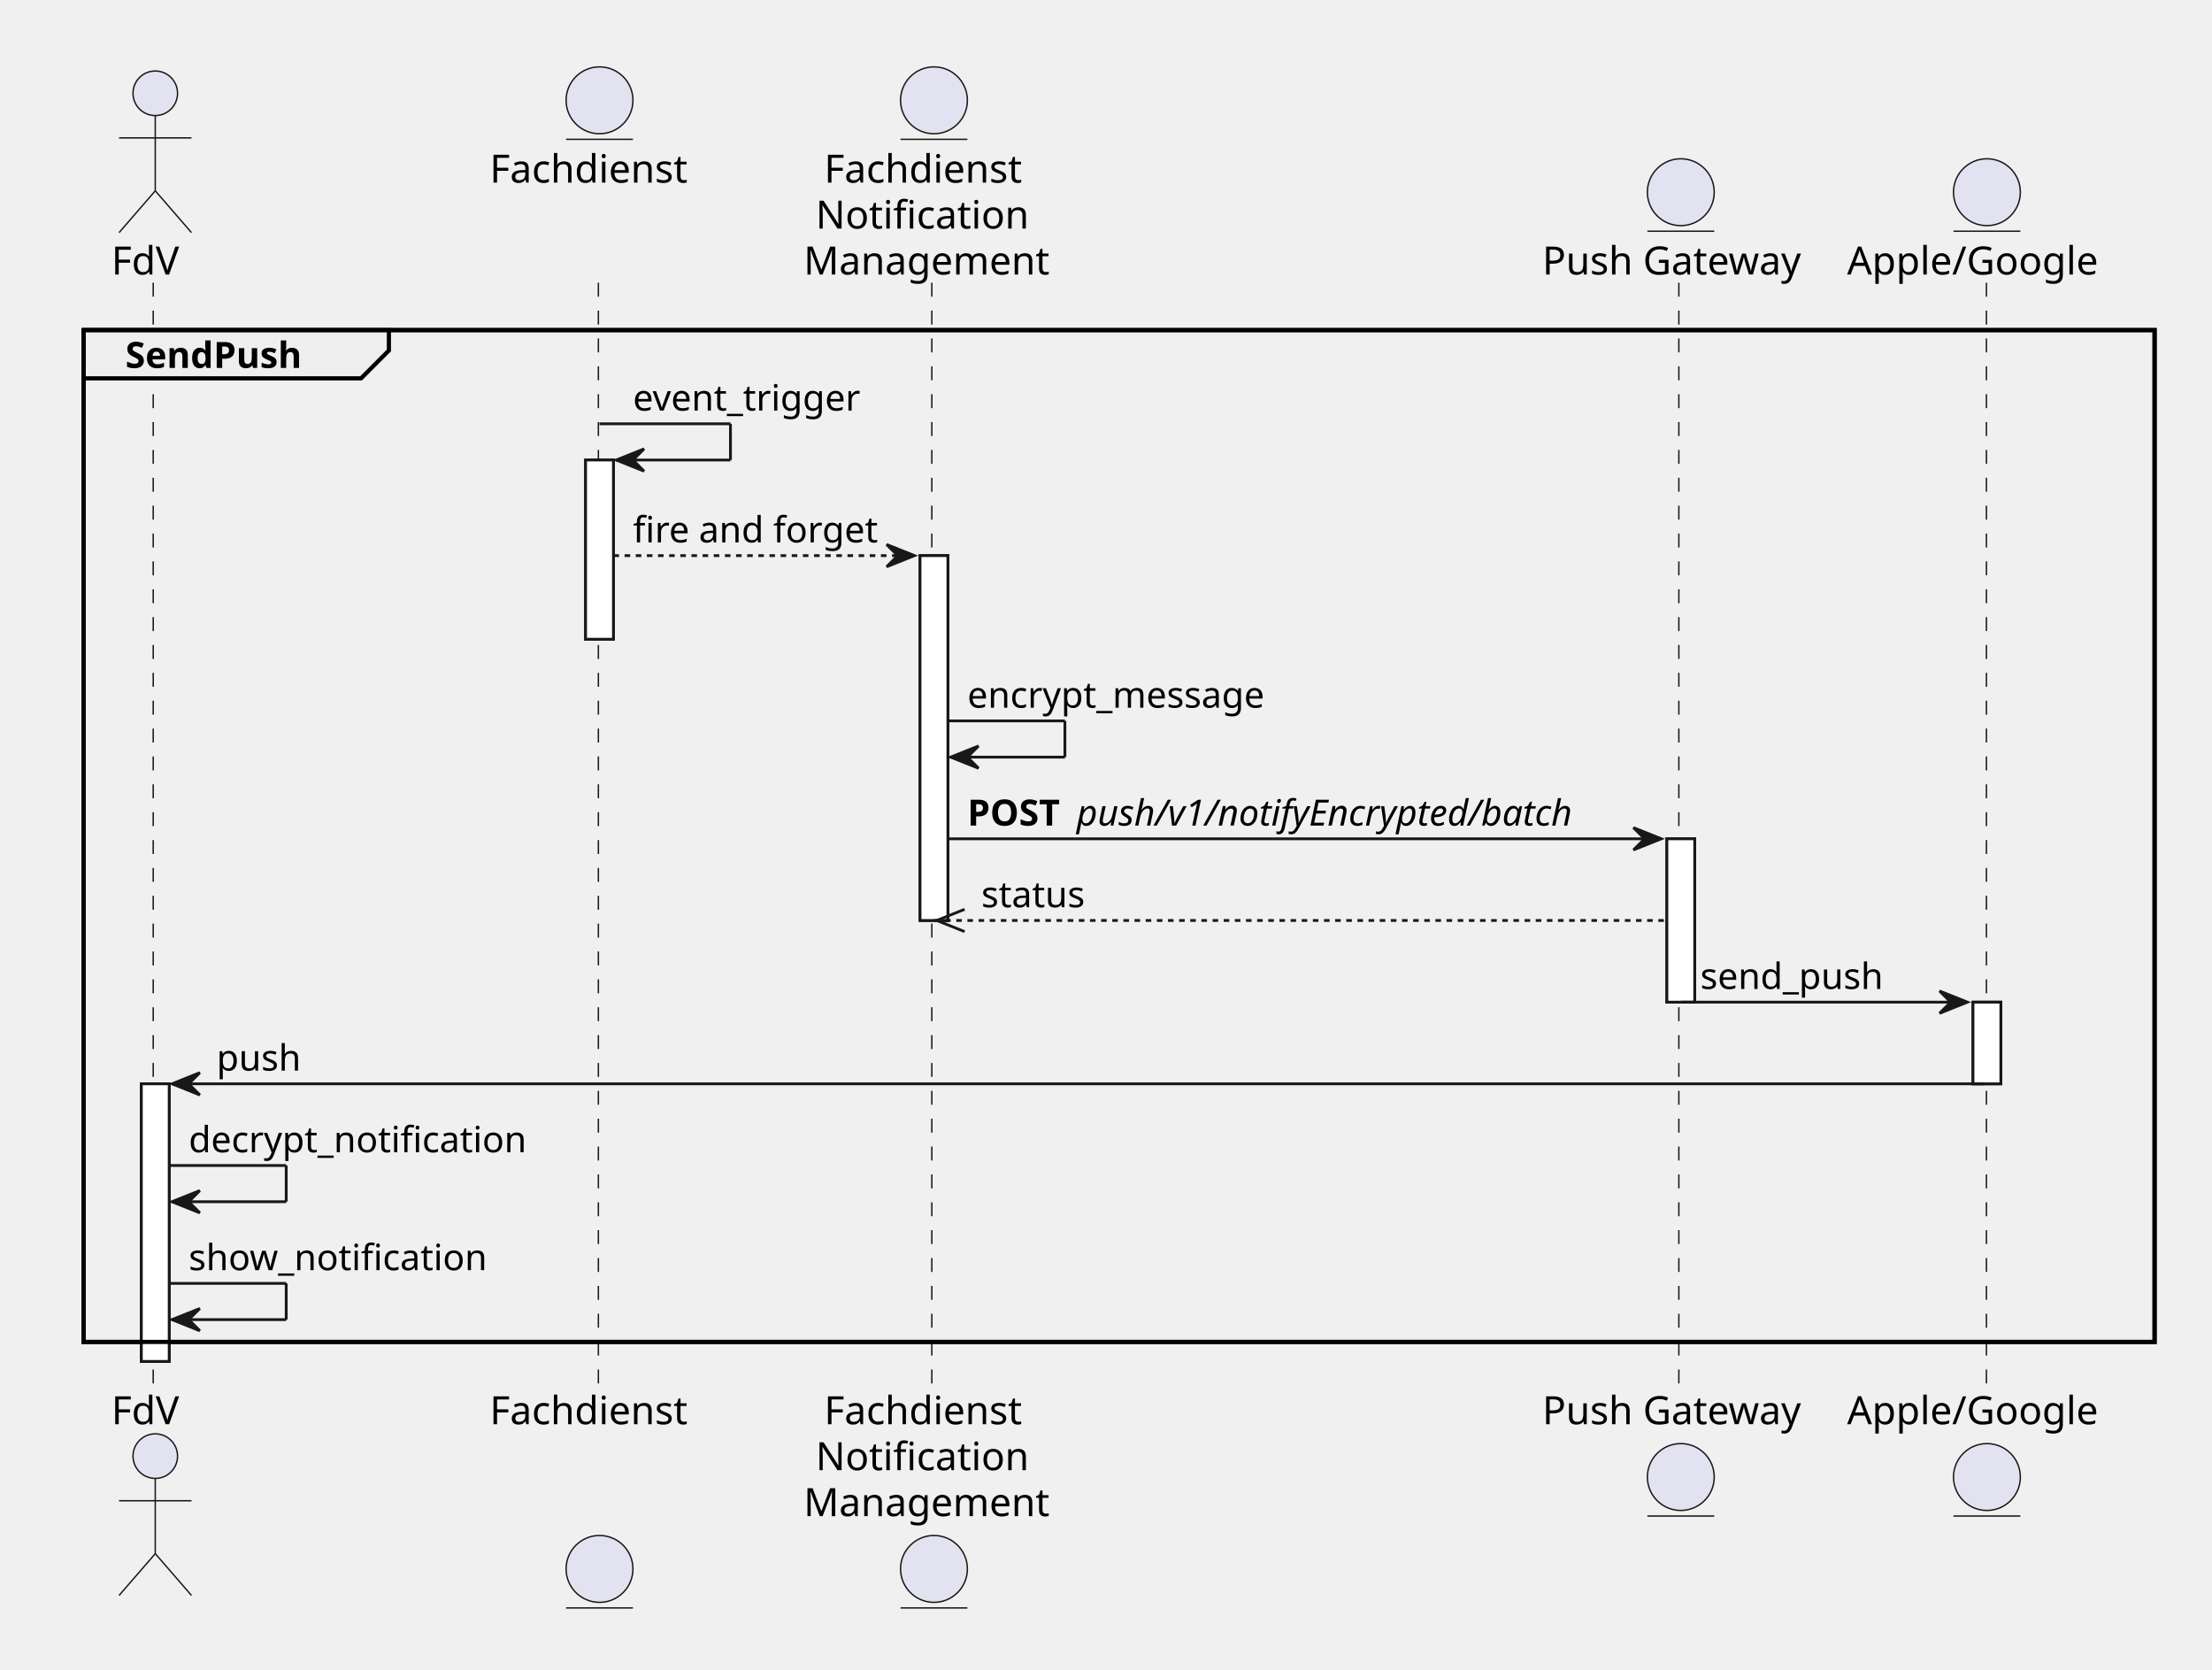
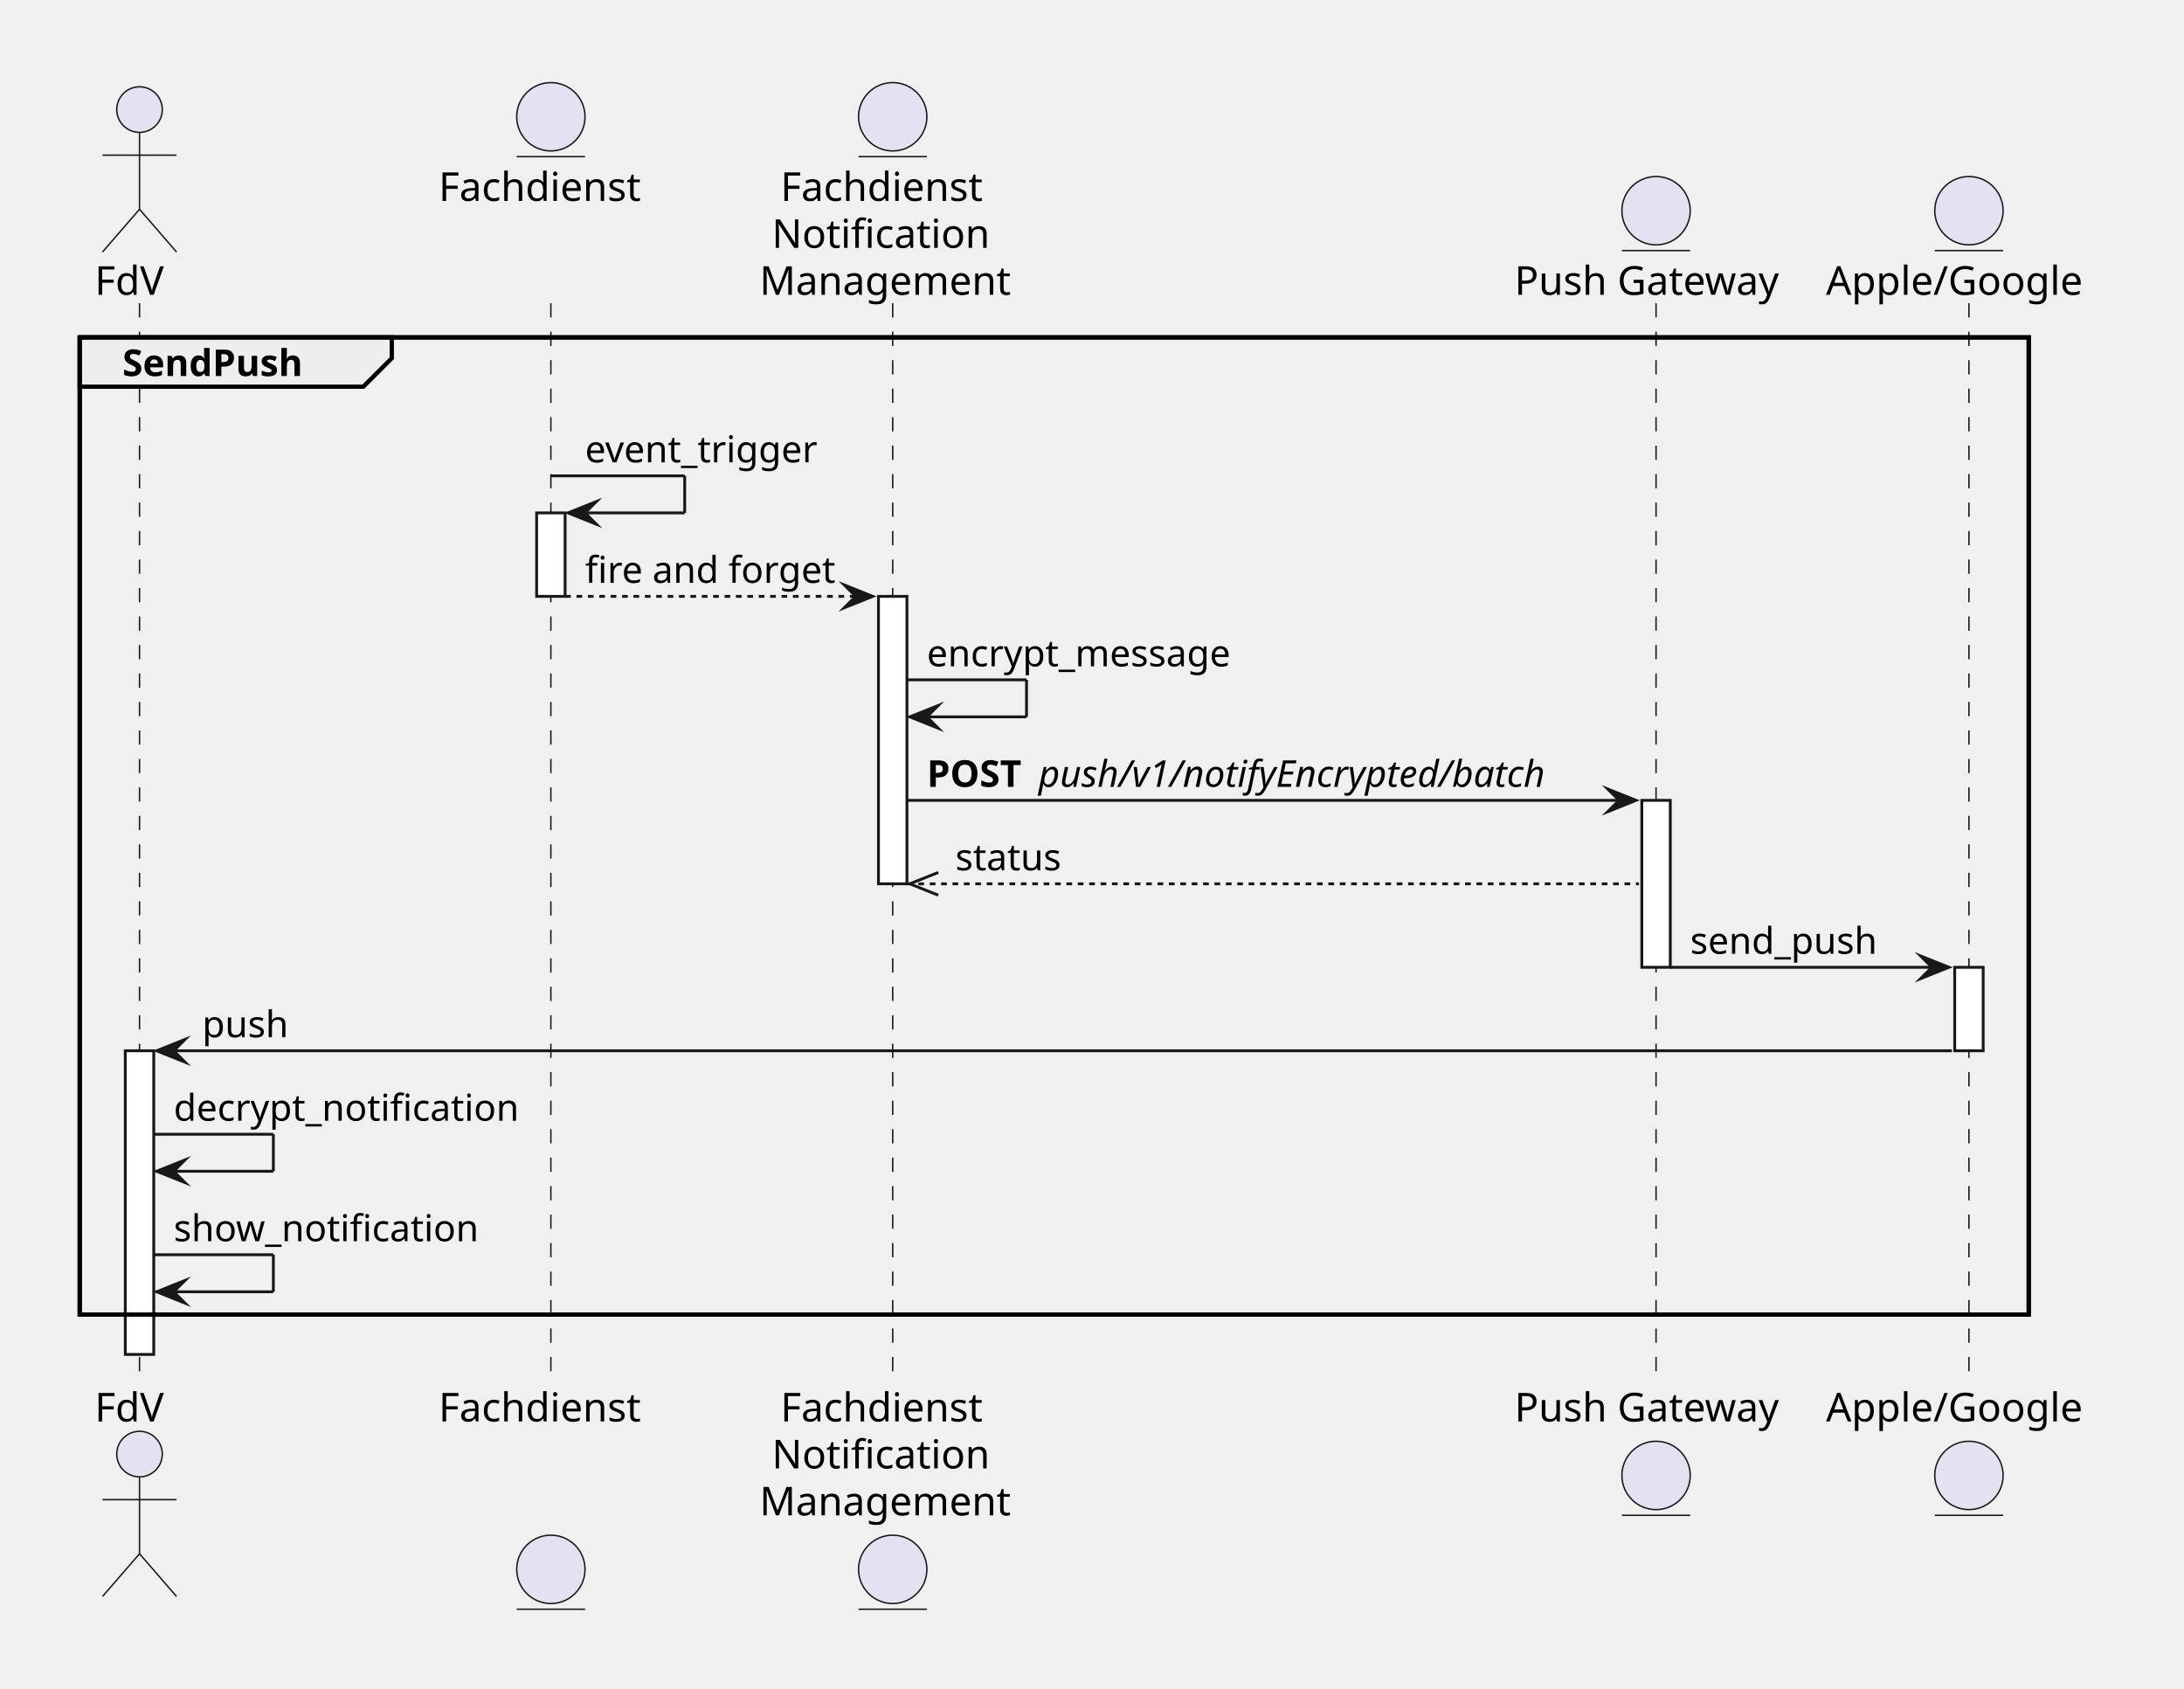
- <svg xmlns="http://www.w3.org/2000/svg" contentStyleType="text/css" data-diagram-type="SEQUENCE" height="599px" preserveAspectRatio="none" style="width:794px;height:599px;background:#FFFFFF;" version="1.1" viewBox="0 0 794 599" width="794px" zoomAndPan="magnify">
+ <svg xmlns="http://www.w3.org/2000/svg" version="1.1" data-diagram-type="SEQUENCE" style="width:767px;height:593px;background:#FFFFFF;" width="767px" height="593px" viewBox="0 0 767 593" zoomAndPan="magnify" preserveAspectRatio="none" contentStyleType="text/css">
  <defs />
-   <g>
+   <g font-family="sans-serif" lengthAdjust="spacing">
+     <rect x="28" y="118.465" width="684.472" height="343.105" fill="none" style="stroke:#000;stroke-width:1.5;" />
    <g>
-       <rect fill="#FFFFFF" height="99.621" style="stroke:#181818;stroke-width:1;" width="10" x="50.735" y="388.949" />
+       <rect x="45.5" y="106.465" width="8" height="379.105" fill="#000" fill-opacity="0" />
+       <line x1="49" y1="106.465" x2="49" y2="485.57" style="stroke:#181818;stroke-width:0.5;stroke-dasharray:5,5;" />
    </g>
    <g>
-       <rect fill="#FFFFFF" height="64.311" style="stroke:#181818;stroke-width:1;" width="10" x="210.197" y="165.086" />
+       <rect x="44" y="368.949" width="10" height="106.621" fill="#FFF" style="stroke:#181818;stroke-width:1;" />
    </g>
    <g>
-       <rect fill="#FFFFFF" height="130.932" style="stroke:#181818;stroke-width:1;" width="10" x="330.248" y="199.397" />
+       <rect x="189.961" y="106.465" width="8" height="379.105" fill="#000" fill-opacity="0" />
+       <line x1="193.461" y1="106.465" x2="193.461" y2="485.57" style="stroke:#181818;stroke-width:0.5;stroke-dasharray:5,5;" />
    </g>
    <g>
-       <rect fill="#FFFFFF" height="58.621" style="stroke:#181818;stroke-width:1;" width="10" x="598.326" y="301.018" />
+       <rect x="188.461" y="180.086" width="10" height="29.311" fill="#FFF" style="stroke:#181818;stroke-width:1;" />
    </g>
    <g>
-       <rect fill="#FFFFFF" height="29.311" style="stroke:#181818;stroke-width:1;" width="10" x="708.207" y="359.639" />
-     </g>
-     <rect fill="none" height="363.106" style="stroke:#000000;stroke-width:1.5;" width="743.389" x="30" y="118.465" />
-     <g class="participant-lifeline" data-entity-uid="part1" data-qualified-name="App" id="part1-lifeline">
-       <g>
-         <rect fill="#000000" fill-opacity="0" height="397.106" width="8" x="51.735" y="101.465" />
-         <line style="stroke:#181818;stroke-width:0.5;stroke-dasharray:5,5;" x1="55" x2="55" y1="101.465" y2="498.57" />
-       </g>
-     </g>
-     <g class="participant-lifeline" data-entity-uid="part2" data-qualified-name="Fachdienst" id="part2-lifeline">
-       <g>
-         <rect fill="#000000" fill-opacity="0" height="397.106" width="8" x="211.197" y="101.465" />
-         <line style="stroke:#181818;stroke-width:0.5;stroke-dasharray:5,5;" x1="214.789" x2="214.789" y1="101.465" y2="498.57" />
-       </g>
-     </g>
-     <g class="participant-lifeline" data-entity-uid="part3" data-qualified-name="NotificationManagement" id="part3-lifeline">
-       <g>
-         <rect fill="#000000" fill-opacity="0" height="397.106" width="8" x="331.248" y="101.465" />
-         <line style="stroke:#181818;stroke-width:0.5;stroke-dasharray:5,5;" x1="334.481" x2="334.481" y1="101.465" y2="498.57" />
-       </g>
-     </g>
-     <g class="participant-lifeline" data-entity-uid="part4" data-qualified-name="NotificationService" id="part4-lifeline">
-       <g>
-         <rect fill="#000000" fill-opacity="0" height="397.106" width="8" x="599.326" y="101.465" />
-         <line style="stroke:#181818;stroke-width:0.5;stroke-dasharray:5,5;" x1="602.626" x2="602.626" y1="101.465" y2="498.57" />
-       </g>
-     </g>
-     <g class="participant-lifeline" data-entity-uid="part5" data-qualified-name="NotificationProvider" id="part5-lifeline">
-       <g>
-         <rect fill="#000000" fill-opacity="0" height="397.106" width="8" x="709.207" y="101.465" />
-         <line style="stroke:#181818;stroke-width:0.5;stroke-dasharray:5,5;" x1="713.025" x2="713.025" y1="101.465" y2="498.57" />
-       </g>
-     </g>
-     <g class="participant participant-head" data-entity-uid="part1" data-qualified-name="App" id="part1-head">
-       <text fill="#000000" font-family="sans-serif" font-size="14" lengthAdjust="spacing" textLength="25.471" x="40" y="98.512">FdV</text>
-       <ellipse cx="55.735" cy="33.477" fill="#E2E2F0" rx="8" ry="8" style="stroke:#181818;stroke-width:0.5;" />
-       <path d="M55.735,41.477 L55.735,68.477 M42.735,49.477 L68.735,49.477 M55.735,68.477 L42.735,83.477 M55.735,68.477 L68.735,83.477" fill="none" style="stroke:#181818;stroke-width:0.5;" />
-     </g>
-     <g class="participant participant-tail" data-entity-uid="part1" data-qualified-name="App" id="part1-tail">
-       <text fill="#000000" font-family="sans-serif" font-size="14" lengthAdjust="spacing" textLength="25.471" x="40" y="511.106">FdV</text>
-       <ellipse cx="55.735" cy="522.559" fill="#E2E2F0" rx="8" ry="8" style="stroke:#181818;stroke-width:0.5;" />
-       <path d="M55.735,530.559 L55.735,557.559 M42.735,538.559 L68.735,538.559 M55.735,557.559 L42.735,572.559 M55.735,557.559 L68.735,572.559" fill="none" style="stroke:#181818;stroke-width:0.5;" />
-     </g>
-     <g class="participant participant-head" data-entity-uid="part2" data-qualified-name="Fachdienst" id="part2-head">
-       <text fill="#000000" font-family="sans-serif" font-size="14" lengthAdjust="spacing" textLength="72.816" x="175.789" y="65.535">Fachdienst</text>
-       <text fill="#000000" font-family="sans-serif" font-size="14" lengthAdjust="spacing" textLength="4.43" x="209.982" y="82.023"> </text>
-       <text fill="#000000" font-family="sans-serif" font-size="14" lengthAdjust="spacing" textLength="4.43" x="209.982" y="98.512"> </text>
-       <ellipse cx="215.197" cy="36" fill="#E2E2F0" rx="12" ry="12" style="stroke:#181818;stroke-width:0.5;" />
-       <line style="stroke:#181818;stroke-width:0.5;" x1="203.197" x2="227.197" y1="50" y2="50" />
-     </g>
-     <g class="participant participant-tail" data-entity-uid="part2" data-qualified-name="Fachdienst" id="part2-tail">
-       <text fill="#000000" font-family="sans-serif" font-size="14" lengthAdjust="spacing" textLength="72.816" x="175.789" y="511.106">Fachdienst</text>
-       <text fill="#000000" font-family="sans-serif" font-size="14" lengthAdjust="spacing" textLength="4.43" x="209.982" y="527.594"> </text>
-       <text fill="#000000" font-family="sans-serif" font-size="14" lengthAdjust="spacing" textLength="4.43" x="209.982" y="544.082"> </text>
-       <ellipse cx="215.197" cy="563.035" fill="#E2E2F0" rx="12" ry="12" style="stroke:#181818;stroke-width:0.5;" />
-       <line style="stroke:#181818;stroke-width:0.5;" x1="203.197" x2="227.197" y1="577.035" y2="577.035" />
-     </g>
-     <g class="participant participant-head" data-entity-uid="part3" data-qualified-name="NotificationManagement" id="part3-head">
-       <text fill="#000000" font-family="sans-serif" font-size="14" lengthAdjust="spacing" textLength="72.816" x="295.839" y="65.535">Fachdienst</text>
-       <text fill="#000000" font-family="sans-serif" font-size="14" lengthAdjust="spacing" textLength="78.894" x="292.801" y="82.023">Notification</text>
-       <text fill="#000000" font-family="sans-serif" font-size="14" lengthAdjust="spacing" textLength="87.534" x="288.481" y="98.512">Management</text>
-       <ellipse cx="335.248" cy="36" fill="#E2E2F0" rx="12" ry="12" style="stroke:#181818;stroke-width:0.5;" />
-       <line style="stroke:#181818;stroke-width:0.5;" x1="323.248" x2="347.248" y1="50" y2="50" />
-     </g>
-     <g class="participant participant-tail" data-entity-uid="part3" data-qualified-name="NotificationManagement" id="part3-tail">
-       <text fill="#000000" font-family="sans-serif" font-size="14" lengthAdjust="spacing" textLength="72.816" x="295.839" y="511.106">Fachdienst</text>
-       <text fill="#000000" font-family="sans-serif" font-size="14" lengthAdjust="spacing" textLength="78.894" x="292.801" y="527.594">Notification</text>
-       <text fill="#000000" font-family="sans-serif" font-size="14" lengthAdjust="spacing" textLength="87.534" x="288.481" y="544.082">Management</text>
-       <ellipse cx="335.248" cy="563.035" fill="#E2E2F0" rx="12" ry="12" style="stroke:#181818;stroke-width:0.5;" />
-       <line style="stroke:#181818;stroke-width:0.5;" x1="323.248" x2="347.248" y1="577.035" y2="577.035" />
-     </g>
-     <g class="participant participant-head" data-entity-uid="part4" data-qualified-name="NotificationService" id="part4-head">
-       <text fill="#000000" font-family="sans-serif" font-size="14" lengthAdjust="spacing" textLength="93.399" x="553.626" y="98.512">Push Gateway</text>
-       <ellipse cx="603.326" cy="68.977" fill="#E2E2F0" rx="12" ry="12" style="stroke:#181818;stroke-width:0.5;" />
-       <line style="stroke:#181818;stroke-width:0.5;" x1="591.326" x2="615.326" y1="82.977" y2="82.977" />
-     </g>
-     <g class="participant participant-tail" data-entity-uid="part4" data-qualified-name="NotificationService" id="part4-tail">
-       <text fill="#000000" font-family="sans-serif" font-size="14" lengthAdjust="spacing" textLength="93.399" x="553.626" y="511.106">Push Gateway</text>
-       <ellipse cx="603.326" cy="530.059" fill="#E2E2F0" rx="12" ry="12" style="stroke:#181818;stroke-width:0.5;" />
-       <line style="stroke:#181818;stroke-width:0.5;" x1="591.326" x2="615.326" y1="544.059" y2="544.059" />
-     </g>
-     <g class="participant participant-head" data-entity-uid="part5" data-qualified-name="NotificationProvider" id="part5-head">
-       <text fill="#000000" font-family="sans-serif" font-size="14" lengthAdjust="spacing" textLength="94.363" x="663.025" y="98.512">Apple/Google</text>
-       <ellipse cx="713.207" cy="68.977" fill="#E2E2F0" rx="12" ry="12" style="stroke:#181818;stroke-width:0.5;" />
-       <line style="stroke:#181818;stroke-width:0.5;" x1="701.207" x2="725.207" y1="82.977" y2="82.977" />
-     </g>
-     <g class="participant participant-tail" data-entity-uid="part5" data-qualified-name="NotificationProvider" id="part5-tail">
-       <text fill="#000000" font-family="sans-serif" font-size="14" lengthAdjust="spacing" textLength="94.363" x="663.025" y="511.106">Apple/Google</text>
-       <ellipse cx="713.207" cy="530.059" fill="#E2E2F0" rx="12" ry="12" style="stroke:#181818;stroke-width:0.5;" />
-       <line style="stroke:#181818;stroke-width:0.5;" x1="701.207" x2="725.207" y1="544.059" y2="544.059" />
+       <rect x="310.012" y="106.465" width="8" height="379.105" fill="#000" fill-opacity="0" />
+       <line x1="313.512" y1="106.465" x2="313.512" y2="485.57" style="stroke:#181818;stroke-width:0.5;stroke-dasharray:5,5;" />
    </g>
    <g>
-       <rect fill="#FFFFFF" height="99.621" style="stroke:#181818;stroke-width:1;" width="10" x="50.735" y="388.949" />
+       <rect x="308.512" y="209.396" width="10" height="100.932" fill="#FFF" style="stroke:#181818;stroke-width:1;" />
    </g>
    <g>
-       <rect fill="#FFFFFF" height="64.311" style="stroke:#181818;stroke-width:1;" width="10" x="210.197" y="165.086" />
+       <rect x="578.09" y="106.465" width="8" height="379.105" fill="#000" fill-opacity="0" />
+       <line x1="581.59" y1="106.465" x2="581.59" y2="485.57" style="stroke:#181818;stroke-width:0.5;stroke-dasharray:5,5;" />
    </g>
    <g>
-       <rect fill="#FFFFFF" height="130.932" style="stroke:#181818;stroke-width:1;" width="10" x="330.248" y="199.397" />
+       <rect x="576.59" y="281.018" width="10" height="58.621" fill="#FFF" style="stroke:#181818;stroke-width:1;" />
    </g>
    <g>
-       <rect fill="#FFFFFF" height="58.621" style="stroke:#181818;stroke-width:1;" width="10" x="598.326" y="301.018" />
+       <rect x="687.972" y="106.465" width="8" height="379.105" fill="#000" fill-opacity="0" />
+       <line x1="691.472" y1="106.465" x2="691.472" y2="485.57" style="stroke:#181818;stroke-width:0.5;stroke-dasharray:5,5;" />
    </g>
    <g>
-       <rect fill="#FFFFFF" height="29.311" style="stroke:#181818;stroke-width:1;" width="10" x="708.207" y="359.639" />
+       <rect x="686.472" y="339.639" width="10" height="29.311" fill="#FFF" style="stroke:#181818;stroke-width:1;" />
    </g>
-     <path d="M30,118.465 L139.594,118.465 L139.594,125.775 L129.594,135.775 L30,135.775 L30,118.465" fill="#EEEEEE" style="stroke:#000000;stroke-width:1.5;" />
-     <rect fill="none" height="363.106" style="stroke:#000000;stroke-width:1.5;" width="743.389" x="30" y="118.465" />
-     <text fill="#000000" font-family="sans-serif" font-size="13" font-weight="bold" lengthAdjust="spacing" textLength="64.594" x="45" y="132.033">SendPush</text>
-     <g class="message" data-entity-1="part2" data-entity-2="part2" id="msg1">
-       <line style="stroke:#181818;stroke-width:1;" x1="215.197" x2="262.197" y1="152.086" y2="152.086" />
-       <line style="stroke:#181818;stroke-width:1;" x1="262.197" x2="262.197" y1="152.086" y2="165.086" />
-       <line style="stroke:#181818;stroke-width:1;" x1="221.197" x2="262.197" y1="165.086" y2="165.086" />
-       <polygon fill="#181818" points="231.197,161.086,221.197,165.086,231.197,169.086,227.197,165.086" style="stroke:#181818;stroke-width:1;" />
-       <text fill="#000000" font-family="sans-serif" font-size="13" lengthAdjust="spacing" textLength="83.357" x="227.197" y="147.344">event_trigger</text>
-     </g>
-     <g class="message" data-entity-1="part2" data-entity-2="part3" id="msg2">
-       <polygon fill="#181818" points="318.248,195.397,328.248,199.397,318.248,203.397,322.248,199.397" style="stroke:#181818;stroke-width:1;" />
-       <line style="stroke:#181818;stroke-width:1;stroke-dasharray:2,2;" x1="220.197" x2="324.248" y1="199.397" y2="199.397" />
-       <text fill="#000000" font-family="sans-serif" font-size="13" lengthAdjust="spacing" textLength="91.051" x="227.197" y="194.654">fire and forget</text>
-     </g>
-     <g class="message" data-entity-1="part3" data-entity-2="part3" id="msg3">
-       <line style="stroke:#181818;stroke-width:1;" x1="340.248" x2="382.248" y1="258.707" y2="258.707" />
-       <line style="stroke:#181818;stroke-width:1;" x1="382.248" x2="382.248" y1="258.707" y2="271.707" />
-       <line style="stroke:#181818;stroke-width:1;" x1="341.248" x2="382.248" y1="271.707" y2="271.707" />
-       <polygon fill="#181818" points="351.248,267.707,341.248,271.707,351.248,275.707,347.248,271.707" style="stroke:#181818;stroke-width:1;" />
-       <text fill="#000000" font-family="sans-serif" font-size="13" lengthAdjust="spacing" textLength="108.786" x="347.248" y="253.965">encrypt_message</text>
-     </g>
-     <g class="message" data-entity-1="part3" data-entity-2="part4" id="msg4">
-       <polygon fill="#181818" points="586.326,297.018,596.326,301.018,586.326,305.018,590.326,301.018" style="stroke:#181818;stroke-width:1;" />
-       <line style="stroke:#181818;stroke-width:1;" x1="340.248" x2="592.326" y1="301.018" y2="301.018" />
-       <text fill="#000000" font-family="sans-serif" font-size="13" font-weight="bold" lengthAdjust="spacing" textLength="35.071" x="347.248" y="296.275">POST</text>
-       <text fill="#000000" font-family="sans-serif" font-size="13" lengthAdjust="spacing" textLength="4.113" x="382.318" y="296.275"> </text>
-       <text fill="#000000" font-family="sans-serif" font-size="13" font-style="italic" lengthAdjust="spacing" textLength="199.894" x="386.432" y="296.275">push/v1/notifyEncrypted/batch</text>
-     </g>
-     <g class="message" data-entity-1="part4" data-entity-2="part3" id="msg5">
-       <line style="stroke:#181818;stroke-width:1;" x1="336.248" x2="346.248" y1="330.328" y2="326.328" />
-       <line style="stroke:#181818;stroke-width:1;" x1="336.248" x2="346.248" y1="330.328" y2="334.328" />
-       <line style="stroke:#181818;stroke-width:1;stroke-dasharray:2,2;" x1="335.248" x2="597.326" y1="330.328" y2="330.328" />
-       <text fill="#000000" font-family="sans-serif" font-size="13" lengthAdjust="spacing" textLength="38.226" x="352.248" y="325.586">status</text>
-     </g>
-     <g class="message" data-entity-1="part4" data-entity-2="part5" id="msg6">
-       <polygon fill="#181818" points="696.207,355.639,706.207,359.639,696.207,363.639,700.207,359.639" style="stroke:#181818;stroke-width:1;" />
-       <line style="stroke:#181818;stroke-width:1;" x1="603.326" x2="702.207" y1="359.639" y2="359.639" />
-       <text fill="#000000" font-family="sans-serif" font-size="13" lengthAdjust="spacing" textLength="67.564" x="610.326" y="354.897">send_push</text>
-     </g>
-     <g class="message" data-entity-1="part5" data-entity-2="part1" id="msg7">
-       <polygon fill="#181818" points="71.735,384.949,61.735,388.949,71.735,392.949,67.735,388.949" style="stroke:#181818;stroke-width:1;" />
-       <line style="stroke:#181818;stroke-width:1;" x1="65.735" x2="712.207" y1="388.949" y2="388.949" />
-       <text fill="#000000" font-family="sans-serif" font-size="13" lengthAdjust="spacing" textLength="30.945" x="77.735" y="384.207">push</text>
-     </g>
-     <g class="message" data-entity-1="part1" data-entity-2="part1" id="msg8">
-       <line style="stroke:#181818;stroke-width:1;" x1="60.735" x2="102.735" y1="418.26" y2="418.26" />
-       <line style="stroke:#181818;stroke-width:1;" x1="102.735" x2="102.735" y1="418.26" y2="431.26" />
-       <line style="stroke:#181818;stroke-width:1;" x1="61.735" x2="102.735" y1="431.26" y2="431.26" />
-       <polygon fill="#181818" points="71.735,427.26,61.735,431.26,71.735,435.26,67.735,431.26" style="stroke:#181818;stroke-width:1;" />
-       <text fill="#000000" font-family="sans-serif" font-size="13" lengthAdjust="spacing" textLength="125.461" x="67.735" y="413.518">decrypt_notification</text>
-     </g>
-     <g class="message" data-entity-1="part1" data-entity-2="part1" id="msg9">
-       <line style="stroke:#181818;stroke-width:1;" x1="60.735" x2="102.735" y1="460.57" y2="460.57" />
-       <line style="stroke:#181818;stroke-width:1;" x1="102.735" x2="102.735" y1="460.57" y2="473.57" />
-       <line style="stroke:#181818;stroke-width:1;" x1="61.735" x2="102.735" y1="473.57" y2="473.57" />
-       <polygon fill="#181818" points="71.735,469.57,61.735,473.57,71.735,477.57,67.735,473.57" style="stroke:#181818;stroke-width:1;" />
-       <text fill="#000000" font-family="sans-serif" font-size="13" lengthAdjust="spacing" textLength="110.919" x="67.735" y="455.828">show_notification</text>
-     </g>
+     <text x="33.265" y="103.512" fill="#000" font-size="14" textLength="25.471">FdV</text>
+     <ellipse cx="49" cy="38.477" rx="8" ry="8" fill="#E2E2F0" style="stroke:#181818;stroke-width:0.5;" />
+     <path d="M49,46.477 L49,73.477 M36,54.477 L62,54.477 M49,73.477 L36,88.477 M49,73.477 L62,88.477" style="stroke:#181818;stroke-width:0.5;" fill="none" />
+     <text x="154.053" y="70.535" fill="#000" font-size="14" textLength="72.816">Fachdienst</text>
+     <text x="188.247" y="87.023" fill="#000" font-size="14"> </text>
+     <text x="188.247" y="103.512" fill="#000" font-size="14"> </text>
+     <ellipse cx="193.461" cy="41" rx="12" ry="12" fill="#E2E2F0" style="stroke:#181818;stroke-width:0.5;" />
+     <line x1="181.461" y1="55" x2="205.461" y2="55" style="stroke:#181818;stroke-width:0.5;" />
+     <text x="274.104" y="70.535" fill="#000" font-size="14" textLength="72.816">Fachdienst</text>
+     <text x="271.065" y="87.023" fill="#000" font-size="14" textLength="78.894">Notification</text>
+     <text x="266.745" y="103.512" fill="#000" font-size="14" textLength="87.534">Management</text>
+     <ellipse cx="313.512" cy="41" rx="12" ry="12" fill="#E2E2F0" style="stroke:#181818;stroke-width:0.5;" />
+     <line x1="301.512" y1="55" x2="325.512" y2="55" style="stroke:#181818;stroke-width:0.5;" />
+     <text x="531.891" y="103.512" fill="#000" font-size="14" textLength="93.399">Push Gateway</text>
+     <ellipse cx="581.59" cy="73.977" rx="12" ry="12" fill="#E2E2F0" style="stroke:#181818;stroke-width:0.5;" />
+     <line x1="569.59" y1="87.977" x2="593.59" y2="87.977" style="stroke:#181818;stroke-width:0.5;" />
+     <text x="641.29" y="103.512" fill="#000" font-size="14" textLength="94.363">Apple/Google</text>
+     <ellipse cx="691.472" cy="73.977" rx="12" ry="12" fill="#E2E2F0" style="stroke:#181818;stroke-width:0.5;" />
+     <line x1="679.472" y1="87.977" x2="703.472" y2="87.977" style="stroke:#181818;stroke-width:0.5;" />
+     <text x="33.265" y="499.105" fill="#000" font-size="14" textLength="25.471">FdV</text>
+     <ellipse cx="49" cy="510.559" rx="8" ry="8" fill="#E2E2F0" style="stroke:#181818;stroke-width:0.5;" />
+     <path d="M49,518.559 L49,545.559 M36,526.559 L62,526.559 M49,545.559 L36,560.559 M49,545.559 L62,560.559" style="stroke:#181818;stroke-width:0.5;" fill="none" />
+     <text x="154.053" y="499.105" fill="#000" font-size="14" textLength="72.816">Fachdienst</text>
+     <text x="188.247" y="515.594" fill="#000" font-size="14"> </text>
+     <text x="188.247" y="532.082" fill="#000" font-size="14"> </text>
+     <ellipse cx="193.461" cy="551.035" rx="12" ry="12" fill="#E2E2F0" style="stroke:#181818;stroke-width:0.5;" />
+     <line x1="181.461" y1="565.035" x2="205.461" y2="565.035" style="stroke:#181818;stroke-width:0.5;" />
+     <text x="274.104" y="499.105" fill="#000" font-size="14" textLength="72.816">Fachdienst</text>
+     <text x="271.065" y="515.594" fill="#000" font-size="14" textLength="78.894">Notification</text>
+     <text x="266.745" y="532.082" fill="#000" font-size="14" textLength="87.534">Management</text>
+     <ellipse cx="313.512" cy="551.035" rx="12" ry="12" fill="#E2E2F0" style="stroke:#181818;stroke-width:0.5;" />
+     <line x1="301.512" y1="565.035" x2="325.512" y2="565.035" style="stroke:#181818;stroke-width:0.5;" />
+     <text x="531.891" y="499.105" fill="#000" font-size="14" textLength="93.399">Push Gateway</text>
+     <ellipse cx="581.59" cy="518.059" rx="12" ry="12" fill="#E2E2F0" style="stroke:#181818;stroke-width:0.5;" />
+     <line x1="569.59" y1="532.059" x2="593.59" y2="532.059" style="stroke:#181818;stroke-width:0.5;" />
+     <text x="641.29" y="499.105" fill="#000" font-size="14" textLength="94.363">Apple/Google</text>
+     <ellipse cx="691.472" cy="518.059" rx="12" ry="12" fill="#E2E2F0" style="stroke:#181818;stroke-width:0.5;" />
+     <line x1="679.472" y1="532.059" x2="703.472" y2="532.059" style="stroke:#181818;stroke-width:0.5;" />
+     <path d="M28,118.465 L137.594,118.465 L137.594,125.775 L127.594,135.775 L28,135.775 L28,118.465" style="stroke:#000;stroke-width:1.5;" fill="#EEE" />
+     <rect x="28" y="118.465" width="684.472" height="343.105" fill="none" style="stroke:#000;stroke-width:1.5;" />
+     <text x="43" y="132.033" fill="#000" font-size="13" textLength="64.594" font-weight="700">SendPush</text>
+     <line x1="193.461" y1="167.086" x2="240.461" y2="167.086" style="stroke:#181818;stroke-width:1;" />
+     <line x1="240.461" y1="167.086" x2="240.461" y2="180.086" style="stroke:#181818;stroke-width:1;" />
+     <line x1="199.461" y1="180.086" x2="240.461" y2="180.086" style="stroke:#181818;stroke-width:1;" />
+     <polygon points="209.461,176.086,199.461,180.086,209.461,184.086,205.461,180.086" fill="#181818" style="stroke:#181818;stroke-width:1;stroke-linejoin:miter;stroke-miterlimit:10;" />
+     <text x="205.461" y="162.344" fill="#000" font-size="13" textLength="83.357">event_trigger</text>
+     <polygon points="296.512,205.396,306.512,209.396,296.512,213.396,300.512,209.396" fill="#181818" style="stroke:#181818;stroke-width:1;stroke-linejoin:miter;stroke-miterlimit:10;" />
+     <line x1="198.461" y1="209.396" x2="302.512" y2="209.396" style="stroke:#181818;stroke-width:1;stroke-dasharray:2,2;" />
+     <text x="205.461" y="204.654" fill="#000" font-size="13" textLength="91.051">fire and forget</text>
+     <line x1="318.512" y1="238.707" x2="360.512" y2="238.707" style="stroke:#181818;stroke-width:1;" />
+     <line x1="360.512" y1="238.707" x2="360.512" y2="251.707" style="stroke:#181818;stroke-width:1;" />
+     <line x1="319.512" y1="251.707" x2="360.512" y2="251.707" style="stroke:#181818;stroke-width:1;" />
+     <polygon points="329.512,247.707,319.512,251.707,329.512,255.707,325.512,251.707" fill="#181818" style="stroke:#181818;stroke-width:1;stroke-linejoin:miter;stroke-miterlimit:10;" />
+     <text x="325.512" y="233.965" fill="#000" font-size="13" textLength="108.786">encrypt_message</text>
+     <polygon points="564.59,277.018,574.59,281.018,564.59,285.018,568.59,281.018" fill="#181818" style="stroke:#181818;stroke-width:1;stroke-linejoin:miter;stroke-miterlimit:10;" />
+     <line x1="318.512" y1="281.018" x2="570.59" y2="281.018" style="stroke:#181818;stroke-width:1;" />
+     <text x="325.512" y="276.275" fill="#000" font-size="13" textLength="35.071" font-weight="700">POST</text>
+     <text x="360.583" y="276.275" fill="#000" font-size="13"> </text>
+     <text x="364.696" y="276.275" fill="#000" font-size="13" textLength="199.894" font-style="italic">push/v1/notifyEncrypted/batch</text>
+     <line x1="319.512" y1="310.328" x2="329.512" y2="306.328" style="stroke:#181818;stroke-width:1;" />
+     <line x1="319.512" y1="310.328" x2="329.512" y2="314.328" style="stroke:#181818;stroke-width:1;" />
+     <line x1="318.512" y1="310.328" x2="575.59" y2="310.328" style="stroke:#181818;stroke-width:1;stroke-dasharray:2,2;" />
+     <text x="335.512" y="305.586" fill="#000" font-size="13" textLength="38.226">status</text>
+     <polygon points="674.472,335.639,684.472,339.639,674.472,343.639,678.472,339.639" fill="#181818" style="stroke:#181818;stroke-width:1;stroke-linejoin:miter;stroke-miterlimit:10;" />
+     <line x1="586.59" y1="339.639" x2="680.472" y2="339.639" style="stroke:#181818;stroke-width:1;" />
+     <text x="593.59" y="334.896" fill="#000" font-size="13" textLength="67.564">send_push</text>
+     <polygon points="65,364.949,55,368.949,65,372.949,61,368.949" fill="#181818" style="stroke:#181818;stroke-width:1;stroke-linejoin:miter;stroke-miterlimit:10;" />
+     <line x1="59" y1="368.949" x2="685.472" y2="368.949" style="stroke:#181818;stroke-width:1;" />
+     <text x="71" y="364.207" fill="#000" font-size="13" textLength="30.945">push</text>
+     <line x1="54" y1="398.26" x2="96" y2="398.26" style="stroke:#181818;stroke-width:1;" />
+     <line x1="96" y1="398.26" x2="96" y2="411.26" style="stroke:#181818;stroke-width:1;" />
+     <line x1="55" y1="411.26" x2="96" y2="411.26" style="stroke:#181818;stroke-width:1;" />
+     <polygon points="65,407.26,55,411.26,65,415.26,61,411.26" fill="#181818" style="stroke:#181818;stroke-width:1;stroke-linejoin:miter;stroke-miterlimit:10;" />
+     <text x="61" y="393.518" fill="#000" font-size="13" textLength="125.461">decrypt_notification</text>
+     <line x1="54" y1="440.57" x2="96" y2="440.57" style="stroke:#181818;stroke-width:1;" />
+     <line x1="96" y1="440.57" x2="96" y2="453.57" style="stroke:#181818;stroke-width:1;" />
+     <line x1="55" y1="453.57" x2="96" y2="453.57" style="stroke:#181818;stroke-width:1;" />
+     <polygon points="65,449.57,55,453.57,65,457.57,61,453.57" fill="#181818" style="stroke:#181818;stroke-width:1;stroke-linejoin:miter;stroke-miterlimit:10;" />
+     <text x="61" y="435.828" fill="#000" font-size="13" textLength="110.919">show_notification</text>
  </g>
</svg>
